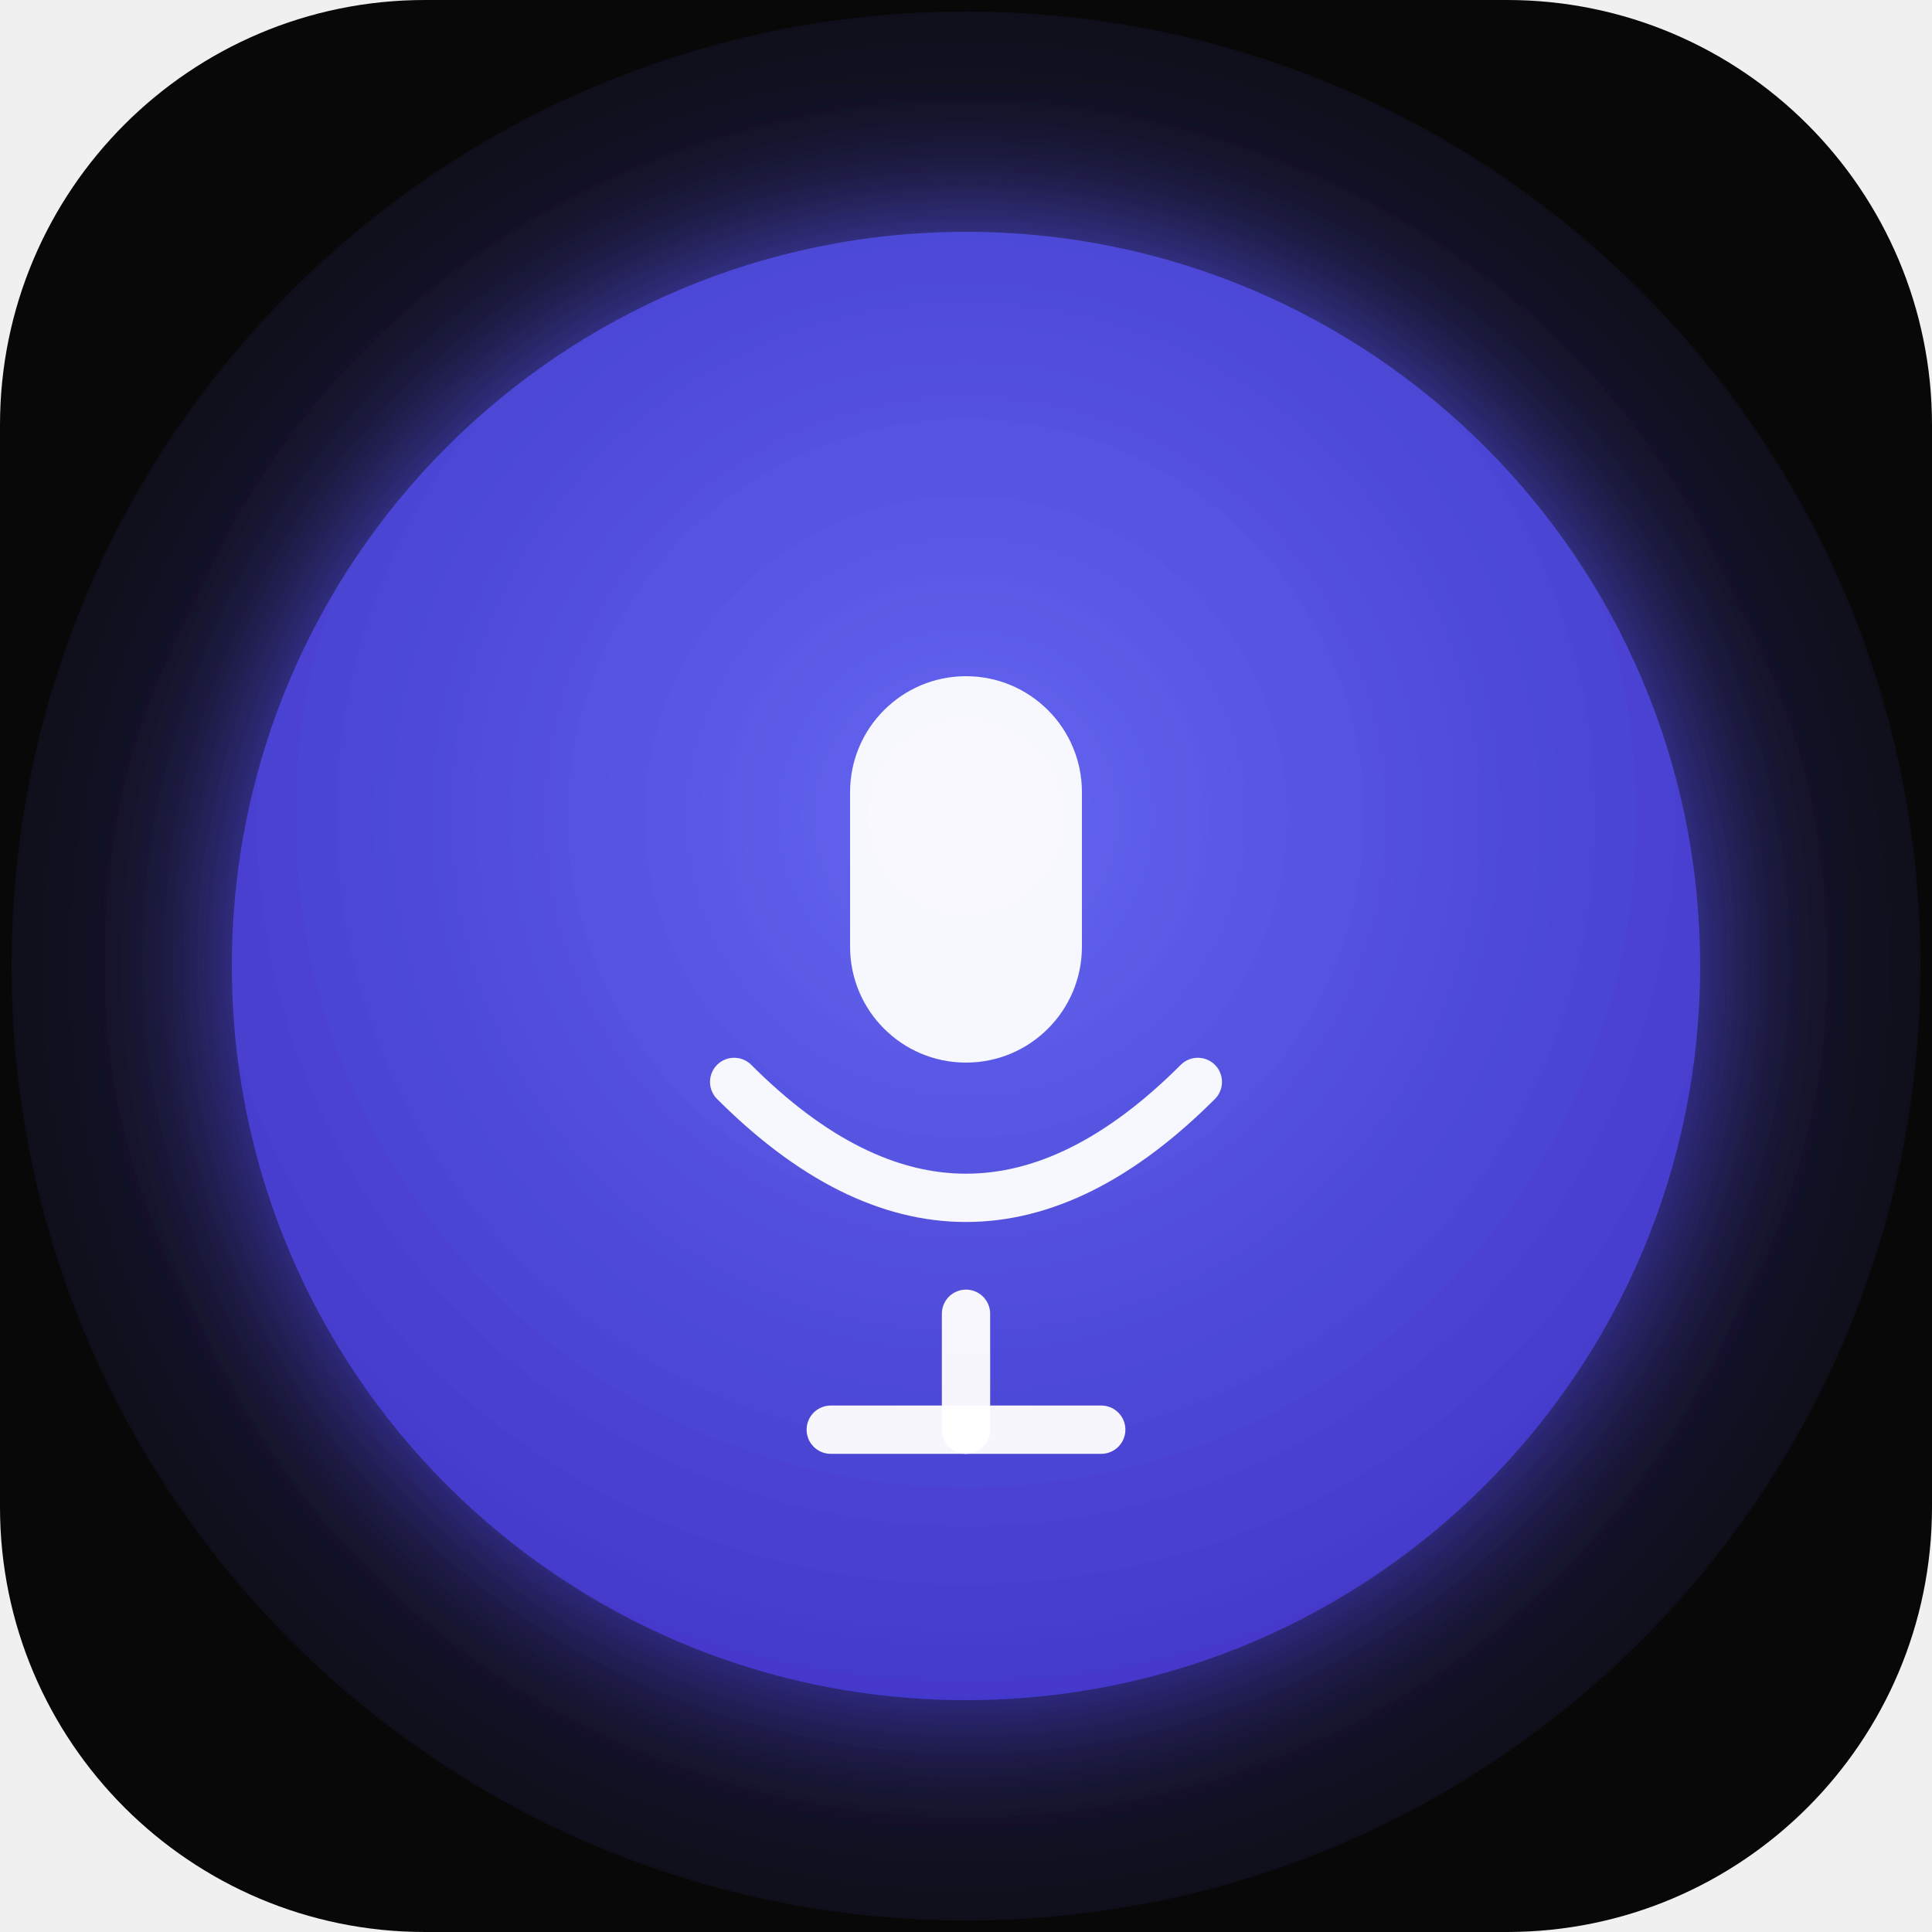
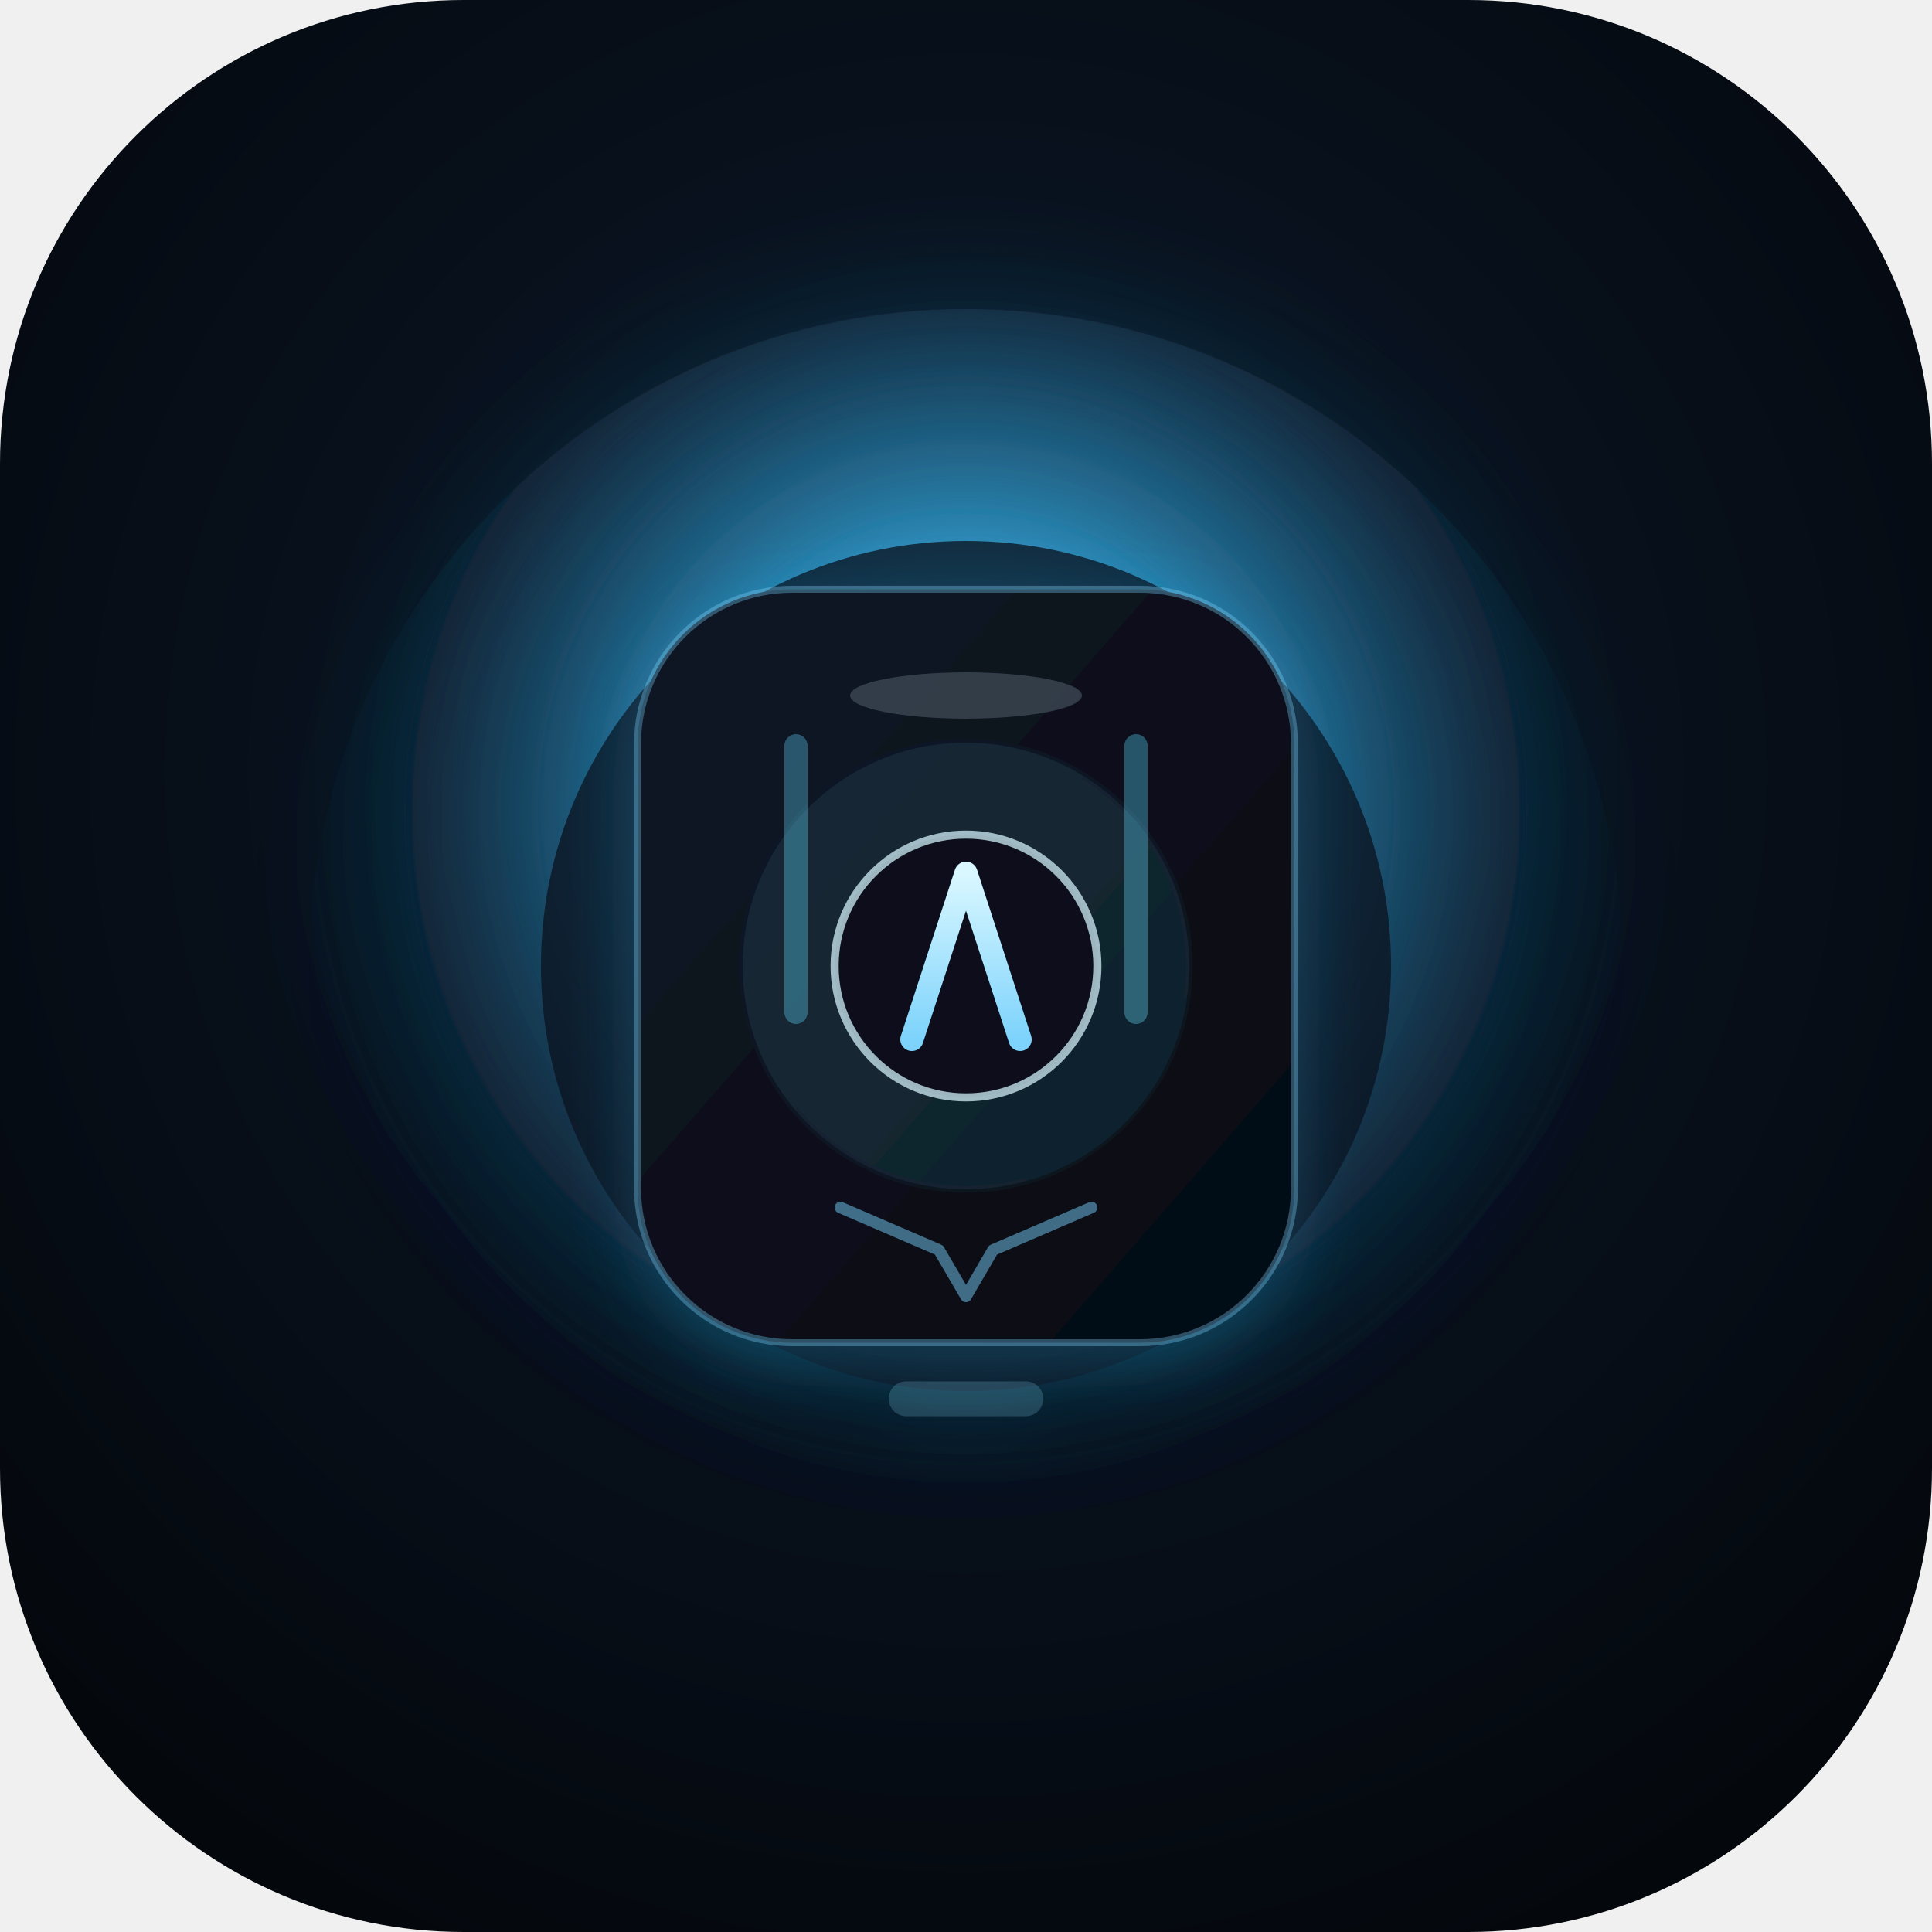
<svg xmlns="http://www.w3.org/2000/svg" width="1024" height="1024">
  <defs>
-     <radialGradient id="bg" cx="50%" cy="50%" r="50%">
-       <stop offset="0%" stop-color="#1e1b4b" />
-       <stop offset="100%" stop-color="#080808" />
+     <radialGradient id="bg" cx="50%" cy="40%" r="70%">
+       <stop offset="0%" stop-color="#102033" />
+       <stop offset="45%" stop-color="#08111d" />
+       <stop offset="100%" stop-color="#04070b" />
    </radialGradient>
-     <radialGradient id="orb" cx="50%" cy="40%" r="60%">
-       <stop offset="0%" stop-color="#6366f1" />
-       <stop offset="100%" stop-color="#4338ca" />
+     <radialGradient id="halo" cx="50%" cy="38%" r="55%">
+       <stop offset="0%" stop-color="#67e8f9" stop-opacity="0.95" />
+       <stop offset="35%" stop-color="#38bdf8" stop-opacity="0.48" />
+       <stop offset="100%" stop-color="#0f172a" stop-opacity="0" />
    </radialGradient>
-     <filter id="glow">
-       <feGaussianBlur stdDeviation="40.96" result="blur" />
+     <linearGradient id="sigilBody" x1="0%" y1="0%" x2="100%" y2="100%">
+       <stop offset="0%" stop-color="#0d1725" />
+       <stop offset="100%" stop-color="#050912" />
+     </linearGradient>
+     <linearGradient id="crest" x1="0%" y1="0%" x2="0%" y2="100%">
+       <stop offset="0%" stop-color="#d9f7ff" />
+       <stop offset="100%" stop-color="#7dd3fc" />
+     </linearGradient>
+     <filter id="blurGlow">
+       <feGaussianBlur stdDeviation="35.84" result="blur" />
      <feMerge>
        <feMergeNode in="blur" />
        <feMergeNode in="SourceGraphic" />
      </feMerge>
    </filter>
+     <filter id="softShadow">
+       <feDropShadow dx="0" dy="10.24" stdDeviation="18.432" flood-color="#38bdf8" flood-opacity="0.24" />
+     </filter>
  </defs>
-   <rect width="1024" height="1024" fill="url(#bg)" rx="225.28" />
-   <circle cx="512" cy="512" r="505.856" fill="#6366f1" opacity="0.08" />
-   <circle cx="512" cy="512" r="389.12" fill="url(#orb)" filter="url(#glow)" />
-   <rect x="450.56" y="358.4" width="122.88" height="204.8" rx="61.44" fill="white" opacity="0.95" />
-   <path d="M 389.12 573.44 Q 512 696.32 634.88 573.44" stroke="white" stroke-width="25.6" fill="none" stroke-linecap="round" opacity="0.95" />
-   <line x1="512" y1="696.32" x2="512" y2="757.76" stroke="white" stroke-width="25.6" stroke-linecap="round" opacity="0.95" />
-   <line x1="440.32" y1="757.76" x2="583.68" y2="757.76" stroke="white" stroke-width="25.6" stroke-linecap="round" opacity="0.95" />
+   <rect width="1024" height="1024" fill="url(#bg)" rx="245.76" />
+   <circle cx="512" cy="512" r="348.16" fill="url(#halo)" filter="url(#blurGlow)" />
+   <circle cx="512" cy="512" r="225.28" fill="#0a1320" opacity="0.78" />
+   <g filter="url(#softShadow)">
+     <rect x="337.92" y="312.32" width="348.16" height="399.36" rx="81.92" fill="url(#sigilBody)" stroke="rgba(125,211,252,0.34)" stroke-width="3.686" />
+     <ellipse cx="512" cy="368.64" rx="61.44" ry="12.288" fill="#dff8ff" opacity="0.18" />
+     <rect x="415.744" y="389.12" width="12.288" height="153.6" rx="6.144" fill="#65d8ff" opacity="0.34" />
+     <rect x="595.968" y="389.12" width="12.288" height="153.6" rx="6.144" fill="#65d8ff" opacity="0.34" />
+     <circle cx="512" cy="512" r="118.374" fill="#67e8f9" opacity="0.10" stroke="#7dd3fc" stroke-opacity="0.28" stroke-width="3.686" />
+     <circle cx="512" cy="512" r="69.632" fill="#08111d" stroke="#d8f6ff" stroke-opacity="0.72" stroke-width="4.301" />
+     <path d="M 483.328 550.912 L 512 462.848 L 540.672 550.912" fill="none" stroke="url(#crest)" stroke-width="12.288" stroke-linecap="round" stroke-linejoin="round" />
+     <line x1="494.592" y1="514.048" x2="529.408" y2="514.048" stroke="url(#crest)" stroke-width="9.216" stroke-linecap="round" />
+     <path d="M 445.44 640 L 497.664 662.528 L 512 687.104 L 526.336 662.528 L 578.56 640" fill="none" stroke="#7dd3fc" stroke-opacity="0.48" stroke-width="6.144" stroke-linecap="round" stroke-linejoin="round" />
+     <rect x="471.04" y="732.16" width="81.92" height="18.432" rx="9.216" fill="#89dfff" opacity="0.20" />
+   </g>
</svg>
